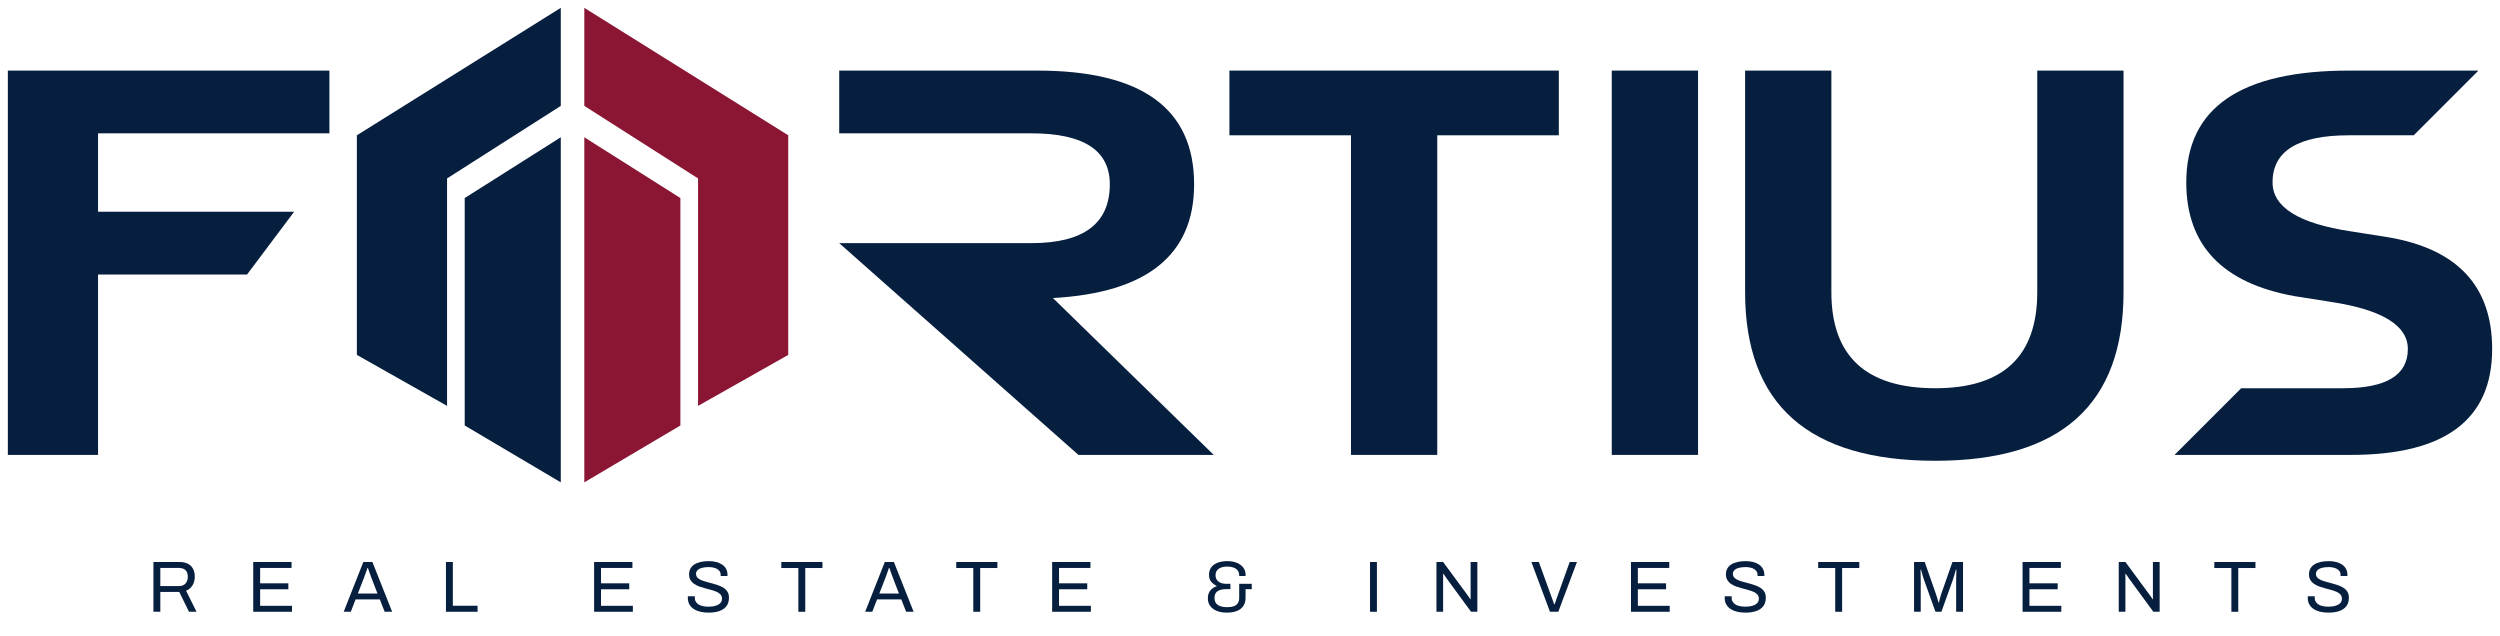
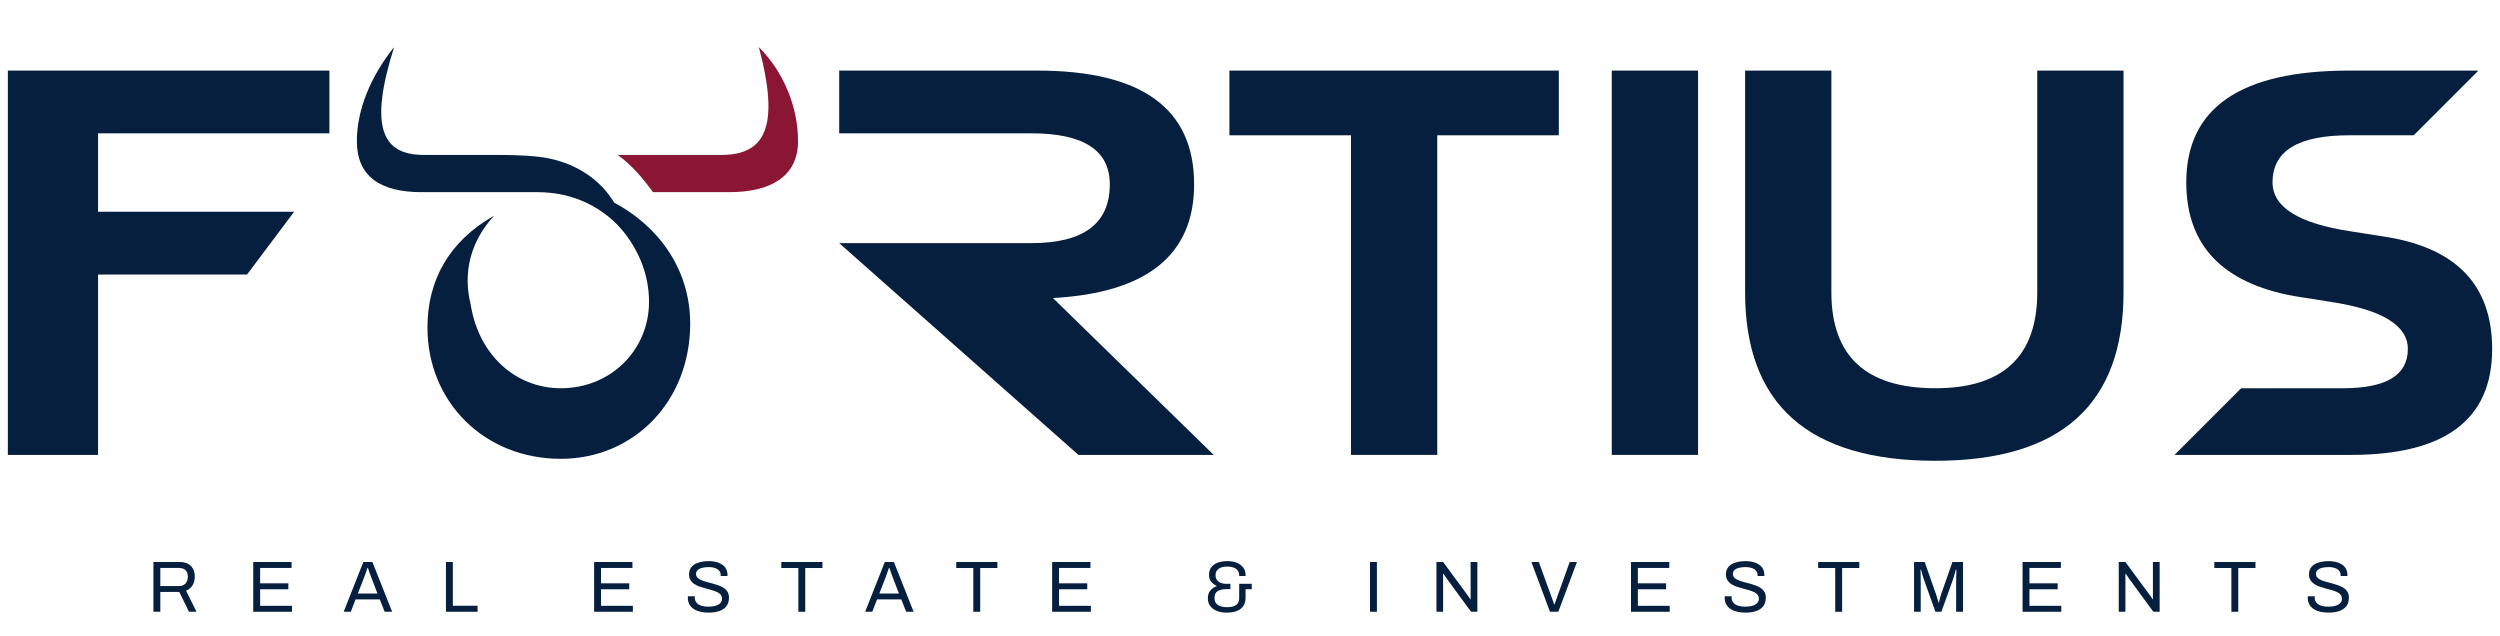
<svg xmlns="http://www.w3.org/2000/svg" viewBox="-4 -4 1275 324" role="img" aria-label="Fortius — Real Estate &amp; Investments">
-   <path fill="#061F3F" d="M178 65L282 0V50L224 87V203L178 177Z" />
-   <path fill="#061F3F" d="M233 97L282 66V242L233 213Z" />
-   <path fill="#8A1634" d="M294 0L398 65V177L352 203V87L294 50Z" />
-   <path fill="#8A1634" d="M294 66L343 97V213L294 242Z" />
+   <path fill="#061F3F" d="M197 20C185 35 178 52 178 68C178 86 190 94 211 94H270C289 94 304 102 315 115C312 96 296 79 271 76C263 75 253 75 244 75H212C191 75 184 61 197 20Z" />
+   <path fill="#061F3F" d="M283 90C322 98 348 126 348 161C348 201 319 230 282 230C243 230 214 201 214 163C214 139 225 119 248 106C236 119 232 135 236 151C240 177 259 194 282 194C308 194 327 174 327 150C327 124 309 103 283 90Z" />
+   <path fill="#8A1634" d="M311 75H364C386 75 394 61 383 20C396 33 403 51 403 68C403 86 389 94 368 94H329C324 87 318 80 311 75Z" />
  <path fill="#061F3F" d="M0 32H164V64H46V104H146L122 136H46V228H0Z" />
  <path fill="#061F3F" d="M424 32H525Q605 32 605 90Q605 144 533 148L615 228H546L424 120H522Q562 120 562 90Q562 64 522 64H424Z" />
  <path fill="#061F3F" d="M623 32H791V65H729V228H685V65H623Z" />
  <path fill="#061F3F" d="M818 32H862V228H818Z" />
  <path fill="#061F3F" d="M886 32H930V145Q930 194 983 194Q1035 194 1035 145V32H1079V145Q1079 231 983 231Q886 231 886 145Z" />
  <path fill="#061F3F" d="M1260 32L1227 65H1194Q1155 65 1155 89Q1155 108 1195 114L1214 117Q1267 126 1267 174Q1267 228 1195 228H1105L1139 194H1191Q1224 194 1224 174Q1224 156 1185 150L1166 147Q1111 137 1111 89Q1111 32 1194 32Z" />
  <path fill="#061F3F" d="M86 0L86 686L447 686Q517 686 563.5 660.5Q610 635 633 589.5Q656 544 656 485Q656 414 624 363Q592 312 536 290L680 0L576 0L442 273L181 273L181 0ZM181 354L438 354Q495 354 527.5 389Q560 424 560 485Q560 523 546 549Q532 575 505 589.5Q478 604 438 604L181 604Z" transform="translate(71.071 308) scale(0.037 -0.037)" />
  <path fill="#061F3F" d="M86 0L86 686L614 686L614 604L181 604L181 392L570 392L570 310L181 310L181 82L620 82L620 0Z" transform="translate(121.97 308) scale(0.037 -0.037)" />
  <path fill="#061F3F" d="M7 0L278 686L403 686L675 0L572 0L505 170L171 170L105 0ZM202 251L473 251L390 466Q387 475 381 491Q375 507 368 526.5Q361 546 354 566.5Q347 587 341 604L335 604Q328 584 319 558Q310 532 301 507.5Q292 483 286 466Z" transform="translate(171.019 308) scale(0.037 -0.037)" />
  <path fill="#061F3F" d="M86 0L86 686L181 686L181 83L522 83L522 0Z" transform="translate(220.253 308) scale(0.037 -0.037)" />
  <path fill="#061F3F" d="" transform="translate(264.085 308) scale(0.037 -0.037)" />
  <path fill="#061F3F" d="M86 0L86 686L614 686L614 604L181 604L181 392L570 392L570 310L181 310L181 82L620 82L620 0Z" transform="translate(295.818 308) scale(0.037 -0.037)" />
  <path fill="#061F3F" d="M338 -12Q282 -12 230.5 -1Q179 10 139 34.5Q99 59 75.5 98Q52 137 52 194Q52 199 52.5 204Q53 209 53 214L149 214Q149 211 148.5 204.5Q148 198 148 193Q148 153 172 125Q196 97 238.5 83.5Q281 70 335 70Q359 70 385.5 73Q412 76 436.5 83.5Q461 91 480.5 103.5Q500 116 511.5 134.5Q523 153 523 180Q523 214 503.5 236.5Q484 259 452 273.5Q420 288 379.5 299.5Q339 311 296 322Q253 333 212.5 347.5Q172 362 140 383.5Q108 405 88.5 437Q69 469 69 515Q69 558 86.5 592Q104 626 138.5 649.5Q173 673 224 685.5Q275 698 341 698Q395 698 441.5 686.5Q488 675 523.5 651.5Q559 628 579 592Q599 556 599 505L599 493L505 493L505 508Q505 542 484 566Q463 590 426.5 603Q390 616 344 616Q284 616 244 604.5Q204 593 184.5 571.5Q165 550 165 523Q165 492 184.5 471Q204 450 236 436.5Q268 423 309 412Q350 401 392.5 389.5Q435 378 475.5 363.5Q516 349 548.5 327.5Q581 306 600 273.5Q619 241 619 194Q619 121 583 75.5Q547 30 484 9Q421 -12 338 -12Z" transform="translate(344.867 308) scale(0.037 -0.037)" />
  <path fill="#061F3F" d="M254 0L254 603L19 603L19 686L586 686L586 603L349 603L349 0Z" transform="translate(393.768 308) scale(0.037 -0.037)" />
  <path fill="#061F3F" d="M7 0L278 686L403 686L675 0L572 0L505 170L171 170L105 0ZM202 251L473 251L390 466Q387 475 381 491Q375 507 368 526.5Q361 546 354 566.5Q347 587 341 604L335 604Q328 584 319 558Q310 532 301 507.5Q292 483 286 466Z" transform="translate(436.971 308) scale(0.037 -0.037)" />
  <path fill="#061F3F" d="M254 0L254 603L19 603L19 686L586 686L586 603L349 603L349 0Z" transform="translate(482.986 308) scale(0.037 -0.037)" />
  <path fill="#061F3F" d="M86 0L86 686L614 686L614 604L181 604L181 392L570 392L570 310L181 310L181 82L620 82L620 0Z" transform="translate(529.408 308) scale(0.037 -0.037)" />
  <path fill="#061F3F" d="" transform="translate(578.457 308) scale(0.037 -0.037)" />
  <path fill="#061F3F" d="M308 -12Q232 -12 173.5 11.5Q115 35 82 79Q49 123 49 184Q49 253 84 294.5Q119 336 171 352L171 356Q126 378 95.5 413.5Q65 449 65 510Q65 571 96.5 613Q128 655 185 676.5Q242 698 318 698Q392 698 448.5 675Q505 652 537 609.5Q569 567 569 510L569 493L481 493L481 504Q480 545 458.5 571.5Q437 598 400.5 610.5Q364 623 316 623Q284 623 255 616.5Q226 610 203.5 596Q181 582 168 559.5Q155 537 155 505Q155 464 175 437.5Q195 411 227.5 398Q260 385 298 385L360 385L360 312L300 312Q260 312 223 302Q186 292 163.5 265.5Q141 239 141 190Q141 145 162.5 117Q184 89 223.5 76Q263 63 315 63Q371 63 408 77Q445 91 463 120Q481 149 481 191L481 385L654 385L654 311L569 311L569 194Q569 128 539.5 82Q510 36 452 12Q394 -12 308 -12Z" transform="translate(610.19 308) scale(0.037 -0.037)" />
  <path fill="#061F3F" d="" transform="translate(659.794 308) scale(0.037 -0.037)" />
  <path fill="#061F3F" d="M86 0L86 686L181 686L181 0Z" transform="translate(691.527 308) scale(0.037 -0.037)" />
  <path fill="#061F3F" d="M86 0L86 686L178 686L511 234Q516 228 524 216Q532 204 540 192.5Q548 181 553 172L557 172Q557 188 557 203.5Q557 219 557 234L557 686L650 686L650 0L563 0L226 460Q219 471 205.5 491Q192 511 183 523L178 523Q178 507 178 491.5Q178 476 178 460L178 0Z" transform="translate(725.406 308) scale(0.037 -0.037)" />
  <path fill="#061F3F" d="M266 0L10 686L113 686L289 200Q295 186 301 168Q307 150 313 133Q319 116 324 103L330 103Q334 115 340 132Q346 149 352 166.5Q358 184 364 200L538 686L638 686L381 0Z" transform="translate(776.638 308) scale(0.037 -0.037)" />
  <path fill="#061F3F" d="M86 0L86 686L614 686L614 604L181 604L181 392L570 392L570 310L181 310L181 82L620 82L620 0Z" transform="translate(824.614 308) scale(0.037 -0.037)" />
  <path fill="#061F3F" d="M338 -12Q282 -12 230.5 -1Q179 10 139 34.5Q99 59 75.5 98Q52 137 52 194Q52 199 52.5 204Q53 209 53 214L149 214Q149 211 148.5 204.5Q148 198 148 193Q148 153 172 125Q196 97 238.5 83.5Q281 70 335 70Q359 70 385.5 73Q412 76 436.5 83.5Q461 91 480.5 103.5Q500 116 511.5 134.5Q523 153 523 180Q523 214 503.5 236.5Q484 259 452 273.5Q420 288 379.5 299.5Q339 311 296 322Q253 333 212.5 347.5Q172 362 140 383.5Q108 405 88.5 437Q69 469 69 515Q69 558 86.5 592Q104 626 138.5 649.5Q173 673 224 685.5Q275 698 341 698Q395 698 441.5 686.5Q488 675 523.5 651.5Q559 628 579 592Q599 556 599 505L599 493L505 493L505 508Q505 542 484 566Q463 590 426.5 603Q390 616 344 616Q284 616 244 604.5Q204 593 184.5 571.5Q165 550 165 523Q165 492 184.5 471Q204 450 236 436.5Q268 423 309 412Q350 401 392.5 389.5Q435 378 475.5 363.5Q516 349 548.5 327.5Q581 306 600 273.5Q619 241 619 194Q619 121 583 75.5Q547 30 484 9Q421 -12 338 -12Z" transform="translate(873.663 308) scale(0.037 -0.037)" />
  <path fill="#061F3F" d="M254 0L254 603L19 603L19 686L586 686L586 603L349 603L349 0Z" transform="translate(922.564 308) scale(0.037 -0.037)" />
  <path fill="#061F3F" d="M86 0L86 686L233 686L389 241Q395 223 401.5 201.5Q408 180 413.5 161Q419 142 422 128L429 128Q432 143 437 162.5Q442 182 448 203Q454 224 459 241L615 686L761 686L761 0L666 0L666 402Q666 433 667 469.5Q668 506 669 536.5Q670 567 670 580L662 580Q659 567 652 543.5Q645 520 637.5 494.5Q630 469 624 449L463 0L381 0L220 449Q214 466 207.5 488.5Q201 511 194.5 535Q188 559 182 580L175 580Q176 558 176.5 525.5Q177 493 177.5 460.5Q178 428 178 402L178 0Z" transform="translate(968.986 308) scale(0.037 -0.037)" />
  <path fill="#061F3F" d="M86 0L86 686L614 686L614 604L181 604L181 392L570 392L570 310L181 310L181 82L620 82L620 0Z" transform="translate(1024.325 308) scale(0.037 -0.037)" />
  <path fill="#061F3F" d="M86 0L86 686L178 686L511 234Q516 228 524 216Q532 204 540 192.5Q548 181 553 172L557 172Q557 188 557 203.5Q557 219 557 234L557 686L650 686L650 0L563 0L226 460Q219 471 205.5 491Q192 511 183 523L178 523Q178 507 178 491.5Q178 476 178 460L178 0Z" transform="translate(1073.374 308) scale(0.037 -0.037)" />
  <path fill="#061F3F" d="M254 0L254 603L19 603L19 686L586 686L586 603L349 603L349 0Z" transform="translate(1124.606 308) scale(0.037 -0.037)" />
  <path fill="#061F3F" d="M338 -12Q282 -12 230.5 -1Q179 10 139 34.5Q99 59 75.5 98Q52 137 52 194Q52 199 52.5 204Q53 209 53 214L149 214Q149 211 148.5 204.5Q148 198 148 193Q148 153 172 125Q196 97 238.5 83.5Q281 70 335 70Q359 70 385.5 73Q412 76 436.5 83.5Q461 91 480.5 103.5Q500 116 511.5 134.5Q523 153 523 180Q523 214 503.5 236.5Q484 259 452 273.5Q420 288 379.5 299.5Q339 311 296 322Q253 333 212.5 347.5Q172 362 140 383.5Q108 405 88.5 437Q69 469 69 515Q69 558 86.5 592Q104 626 138.5 649.5Q173 673 224 685.5Q275 698 341 698Q395 698 441.5 686.5Q488 675 523.5 651.5Q559 628 579 592Q599 556 599 505L599 493L505 493L505 508Q505 542 484 566Q463 590 426.5 603Q390 616 344 616Q284 616 244 604.5Q204 593 184.5 571.5Q165 550 165 523Q165 492 184.5 471Q204 450 236 436.5Q268 423 309 412Q350 401 392.5 389.5Q435 378 475.5 363.5Q516 349 548.5 327.5Q581 306 600 273.5Q619 241 619 194Q619 121 583 75.5Q547 30 484 9Q421 -12 338 -12Z" transform="translate(1171.028 308) scale(0.037 -0.037)" />
</svg>
